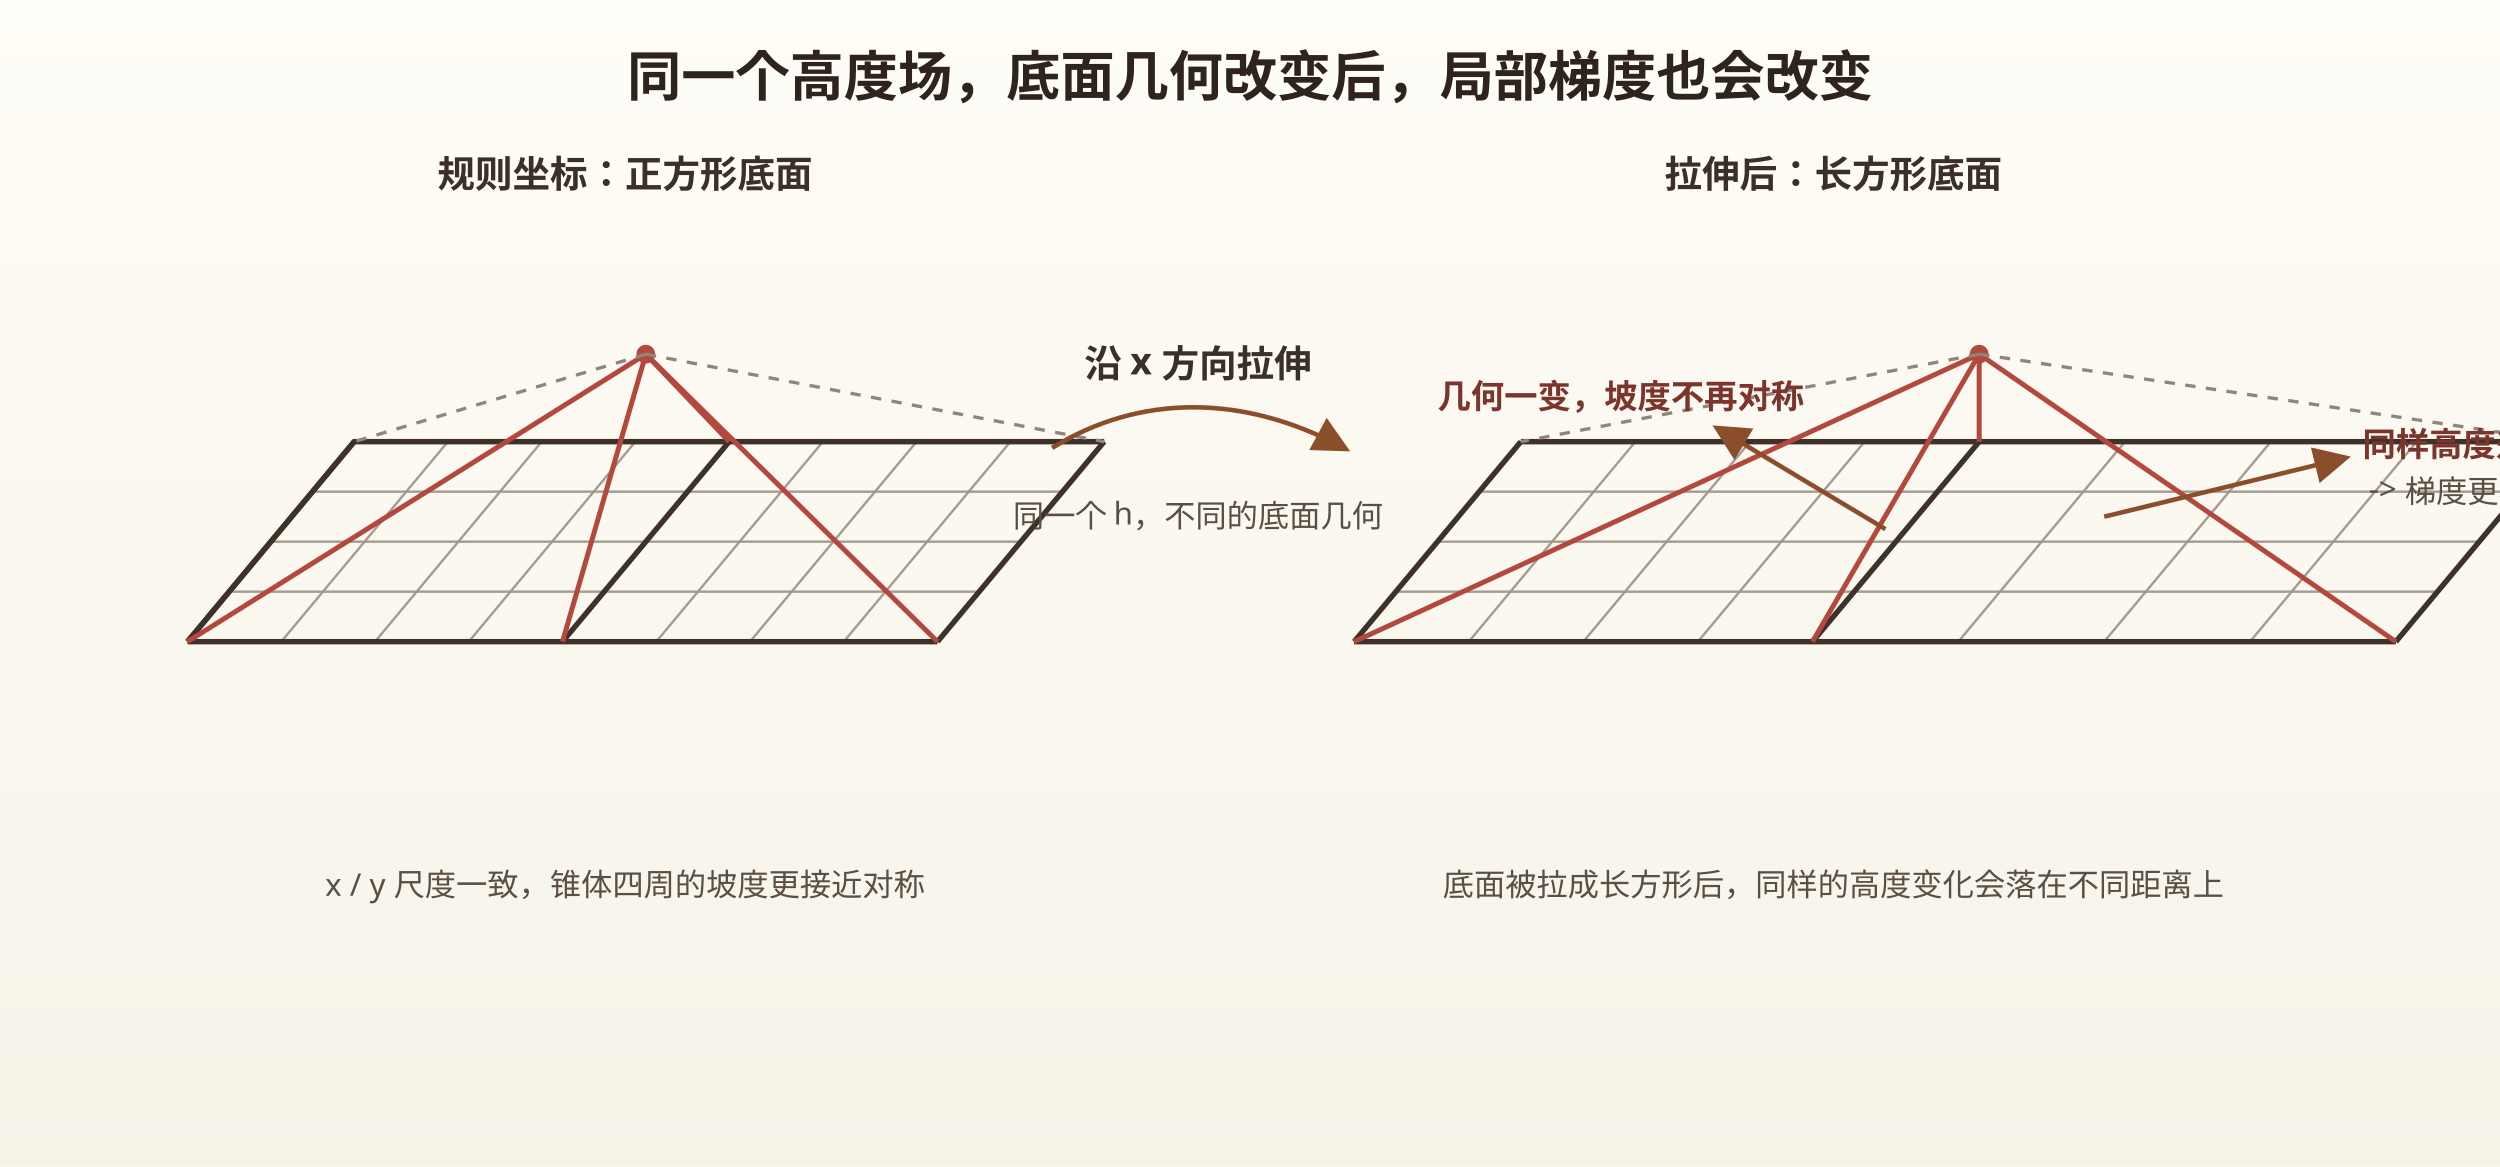
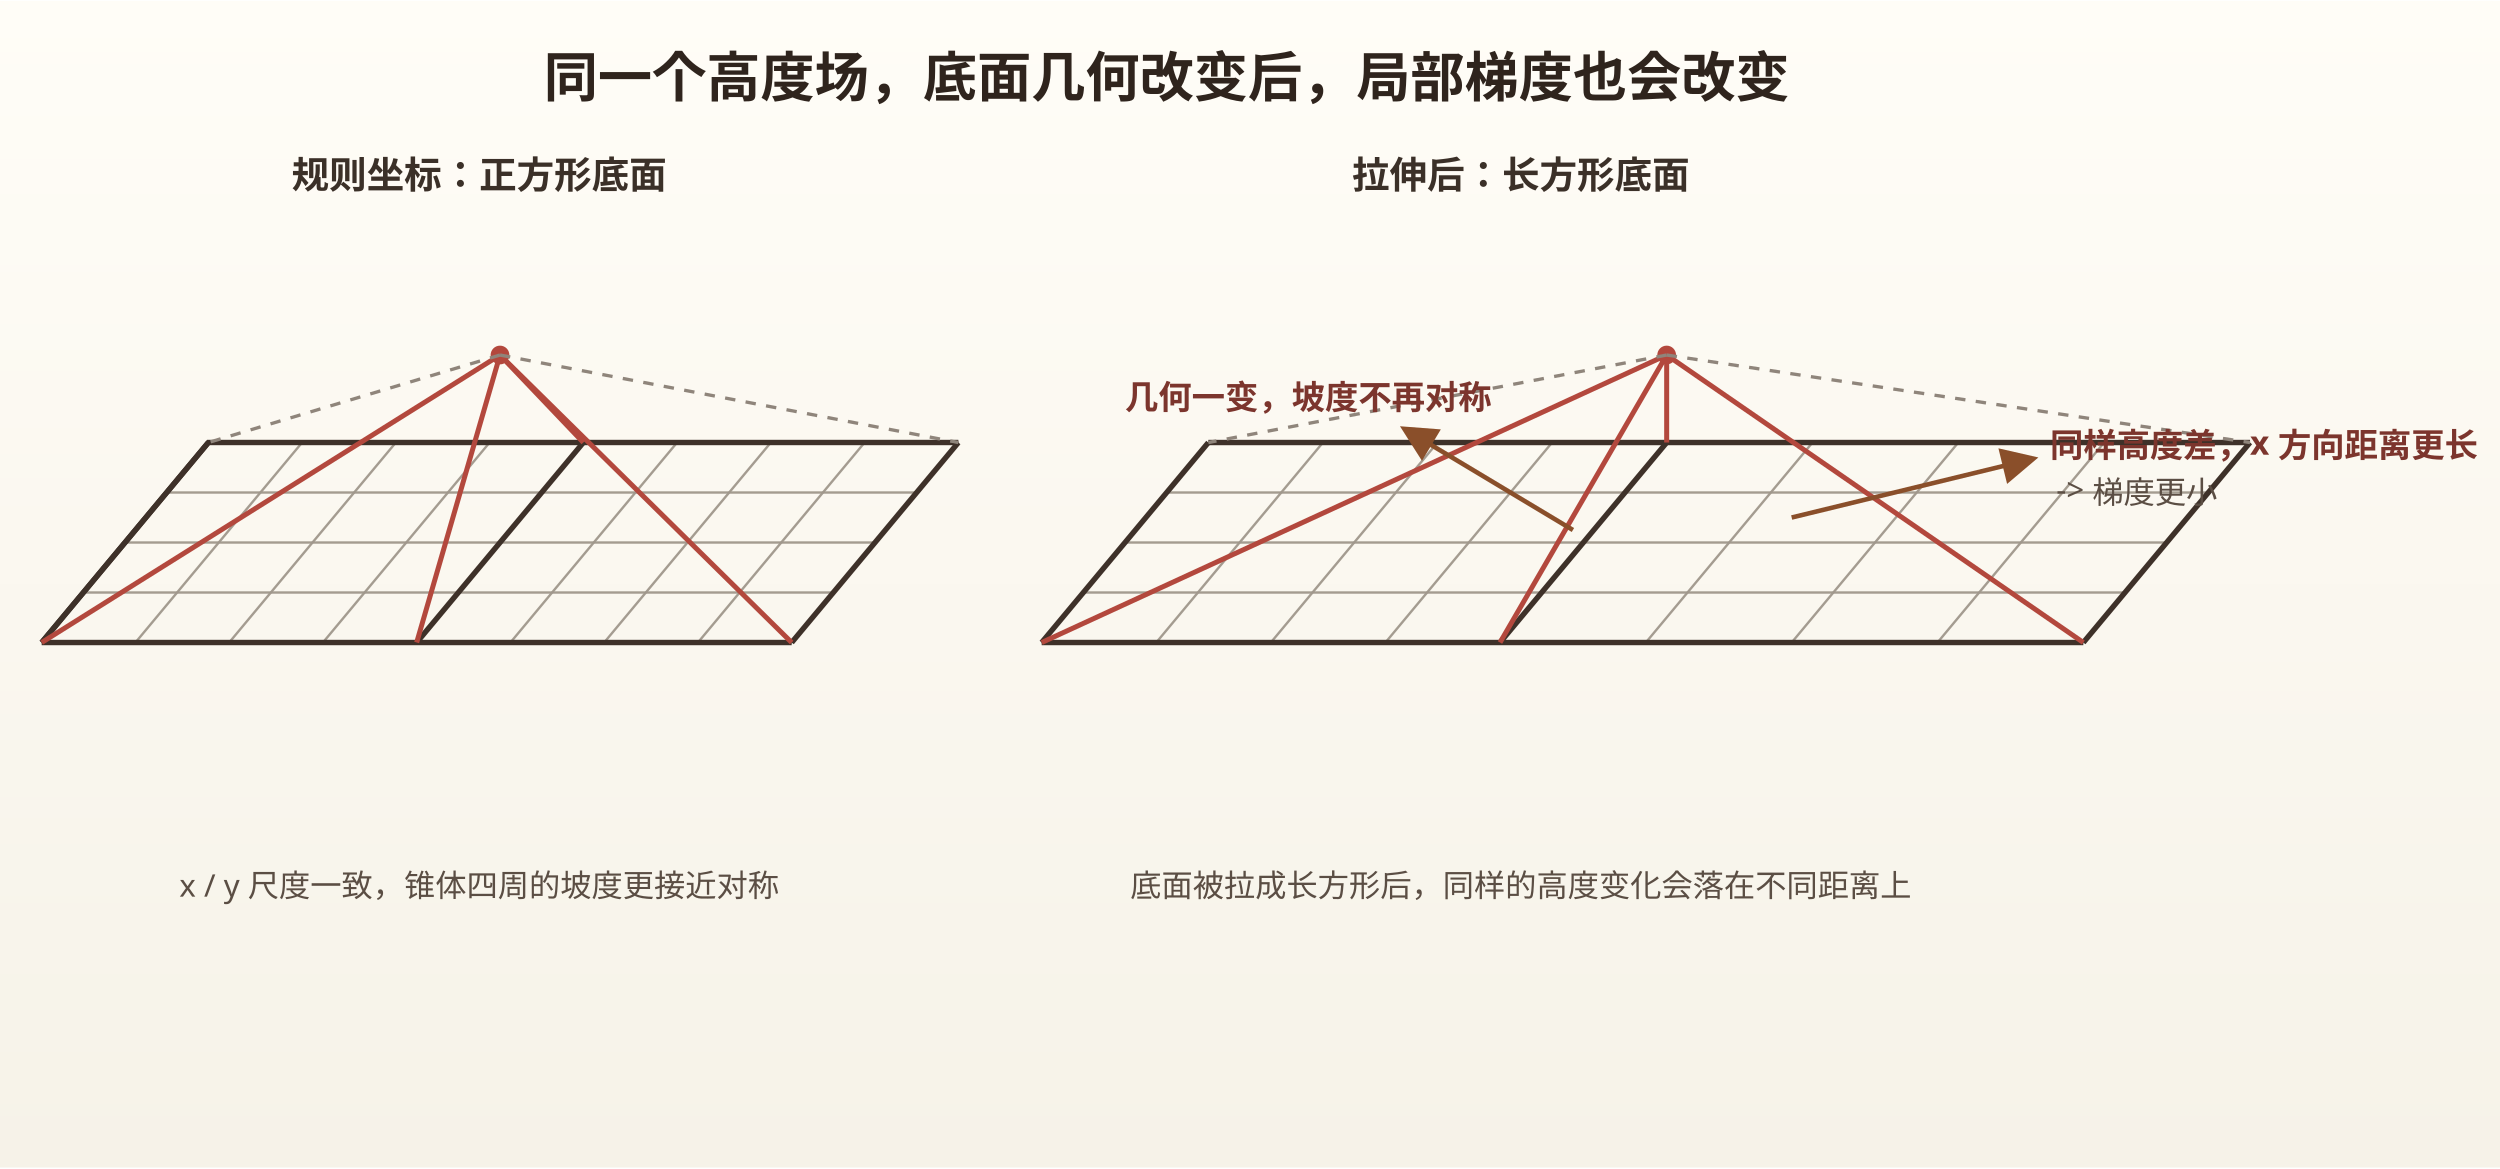
- <svg xmlns="http://www.w3.org/2000/svg" width="1200" height="560" viewBox="0 0 1200 560">
+ <svg xmlns="http://www.w3.org/2000/svg" width="980" height="458" viewBox="0 0 1200 560">
  <defs>
    <linearGradient id="bg" x1="0" x2="0" y1="0" y2="1">
      <stop offset="0%" stop-color="#fffdf7" />
      <stop offset="100%" stop-color="#f6f2e8" />
    </linearGradient>
    <marker id="arrow" viewBox="0 0 10 10" refX="8" refY="5" markerWidth="8" markerHeight="8" orient="auto-start-reverse">
      <path d="M 0 0 L 10 5 L 0 10 z" fill="#8a4f2a" />
    </marker>
    <style>
      .title { font: 700 26px "Segoe UI", "PingFang SC", sans-serif; fill: #2f241d; }
      .label { font: 600 18px "Segoe UI", "PingFang SC", sans-serif; fill: #3b3028; }
      .small { font: 15px "Segoe UI", "PingFang SC", sans-serif; fill: #5b4e44; }
      .grid { stroke: #9f978c; stroke-width: 1.15; fill: none; opacity: 0.95; }
      .edge { stroke: #3e3129; stroke-width: 2.6; fill: none; }
      .hidden { stroke: #8f857b; stroke-width: 1.6; stroke-dasharray: 5 5; fill: none; }
      .ridge { stroke: #b3483d; stroke-width: 2.4; fill: none; }
      .axis { stroke: #8a4f2a; stroke-width: 2.2; fill: none; marker-end: url(#arrow); }
      .note { font: 600 16px "Segoe UI", "PingFang SC", sans-serif; fill: #7c352d; }
    </style>
  </defs>
  <rect x="0" y="0" width="1200" height="560" fill="url(#bg)" />
-   <text x="600" y="46" text-anchor="middle" class="title">同一个高度场，底面几何改变后，局部梯度也会改变</text>
-   <g transform="translate(90,90)">
+   <text x="560" y="46" text-anchor="middle" class="title">同一个高度场，底面几何改变后，局部梯度也会改变</text>
+   <g transform="translate(20,90)">
    <text x="210" y="0" text-anchor="middle" class="label">规则坐标：正方形底面</text>
    <g transform="translate(0,38)">
      <path class="grid" d="M 0 180 L 180 180 L 360 180" />
      <path class="grid" d="M 20 156 L 200 156 L 380 156" />
      <path class="grid" d="M 40 132 L 220 132 L 400 132" />
      <path class="grid" d="M 60 108 L 240 108 L 420 108" />
      <path class="grid" d="M 80 84 L 260 84 L 440 84" />
      <path class="grid" d="M 0 180 L 80 84" />
      <path class="grid" d="M 45 180 L 125 84" />
      <path class="grid" d="M 90 180 L 170 84" />
      <path class="grid" d="M 135 180 L 215 84" />
      <path class="grid" d="M 180 180 L 260 84" />
      <path class="grid" d="M 180 180 L 260 84" />
      <path class="grid" d="M 225 180 L 305 84" />
      <path class="grid" d="M 270 180 L 350 84" />
      <path class="grid" d="M 315 180 L 395 84" />
      <path class="grid" d="M 360 180 L 440 84" />
      <path class="edge" d="M 0 180 L 180 180 L 360 180 L 180 180 Z" opacity="0" />
      <path class="edge" d="M 0 180 L 180 180 L 360 180" />
      <path class="edge" d="M 0 180 L 80 84 L 260 84 L 440 84" />
      <path class="edge" d="M 0 180 L 80 84" />
      <path class="edge" d="M 180 180 L 260 84" />
      <path class="edge" d="M 360 180 L 440 84" />
      <circle cx="220" cy="42" r="4.5" fill="#b3483d" />
      <path class="ridge" d="M 220 42 L 0 180" />
      <path class="ridge" d="M 220 42 L 180 180" />
      <path class="ridge" d="M 220 42 L 360 180" />
      <path class="ridge" d="M 220 42 L 260 84" />
      <path class="hidden" d="M 220 42 L 80 84" />
      <path class="hidden" d="M 220 42 L 440 84" />
    </g>
    <text x="210" y="340" text-anchor="middle" class="small">x / y 尺度一致，锥体四周的坡度更接近对称</text>
  </g>
-   <g transform="translate(505,215)">
-     <path class="axis" d="M 0 0 C 42 -26, 92 -26, 140 0" />
-     <text x="70" y="-34" text-anchor="middle" class="label" fill="#8a4f2a">沿 x 方向拉伸</text>
-     <text x="70" y="38" text-anchor="middle" class="small">同一个 h，不同的底面几何</text>
-   </g>
-   <g transform="translate(650,90)">
+   <g transform="translate(500,90)">
    <text x="230" y="0" text-anchor="middle" class="label">拉伸后：长方形底面</text>
    <g transform="translate(0,38)">
      <path class="grid" d="M 0 180 L 220 180 L 500 180" />
      <path class="grid" d="M 20 156 L 240 156 L 520 156" />
      <path class="grid" d="M 40 132 L 260 132 L 540 132" />
      <path class="grid" d="M 60 108 L 280 108 L 560 108" />
      <path class="grid" d="M 80 84 L 300 84 L 580 84" />
      <path class="grid" d="M 0 180 L 80 84" />
      <path class="grid" d="M 55 180 L 135 84" />
      <path class="grid" d="M 110 180 L 190 84" />
      <path class="grid" d="M 165 180 L 245 84" />
      <path class="grid" d="M 220 180 L 300 84" />
      <path class="grid" d="M 220 180 L 300 84" />
      <path class="grid" d="M 290 180 L 370 84" />
      <path class="grid" d="M 360 180 L 440 84" />
      <path class="grid" d="M 430 180 L 510 84" />
      <path class="grid" d="M 500 180 L 580 84" />
      <path class="edge" d="M 0 180 L 220 180 L 500 180" />
      <path class="edge" d="M 0 180 L 80 84" />
      <path class="edge" d="M 220 180 L 300 84" />
      <path class="edge" d="M 500 180 L 580 84" />
      <path class="edge" d="M 80 84 L 300 84 L 580 84" />
      <circle cx="300" cy="42" r="4.5" fill="#b3483d" />
      <path class="ridge" d="M 300 42 L 0 180" />
      <path class="ridge" d="M 300 42 L 220 180" />
      <path class="ridge" d="M 300 42 L 500 180" />
      <path class="ridge" d="M 300 42 L 300 84" />
      <path class="hidden" d="M 300 42 L 80 84" />
      <path class="hidden" d="M 300 42 L 580 84" />
      <path class="axis" d="M 360 120 L 475 92" />
      <text x="484" y="91" class="note">同样高度差，x 方向距离更长</text>
      <text x="487" y="112" class="small">-&gt; 梯度更小</text>
      <path class="axis" d="M 255 126 L 175 78" />
      <text x="40" y="68" class="note">几何一变，坡度不再对称</text>
    </g>
    <text x="230" y="340" text-anchor="middle" class="small">底面被拉成长方形后，同样的高度变化会落在不同距离上</text>
  </g>
</svg>
